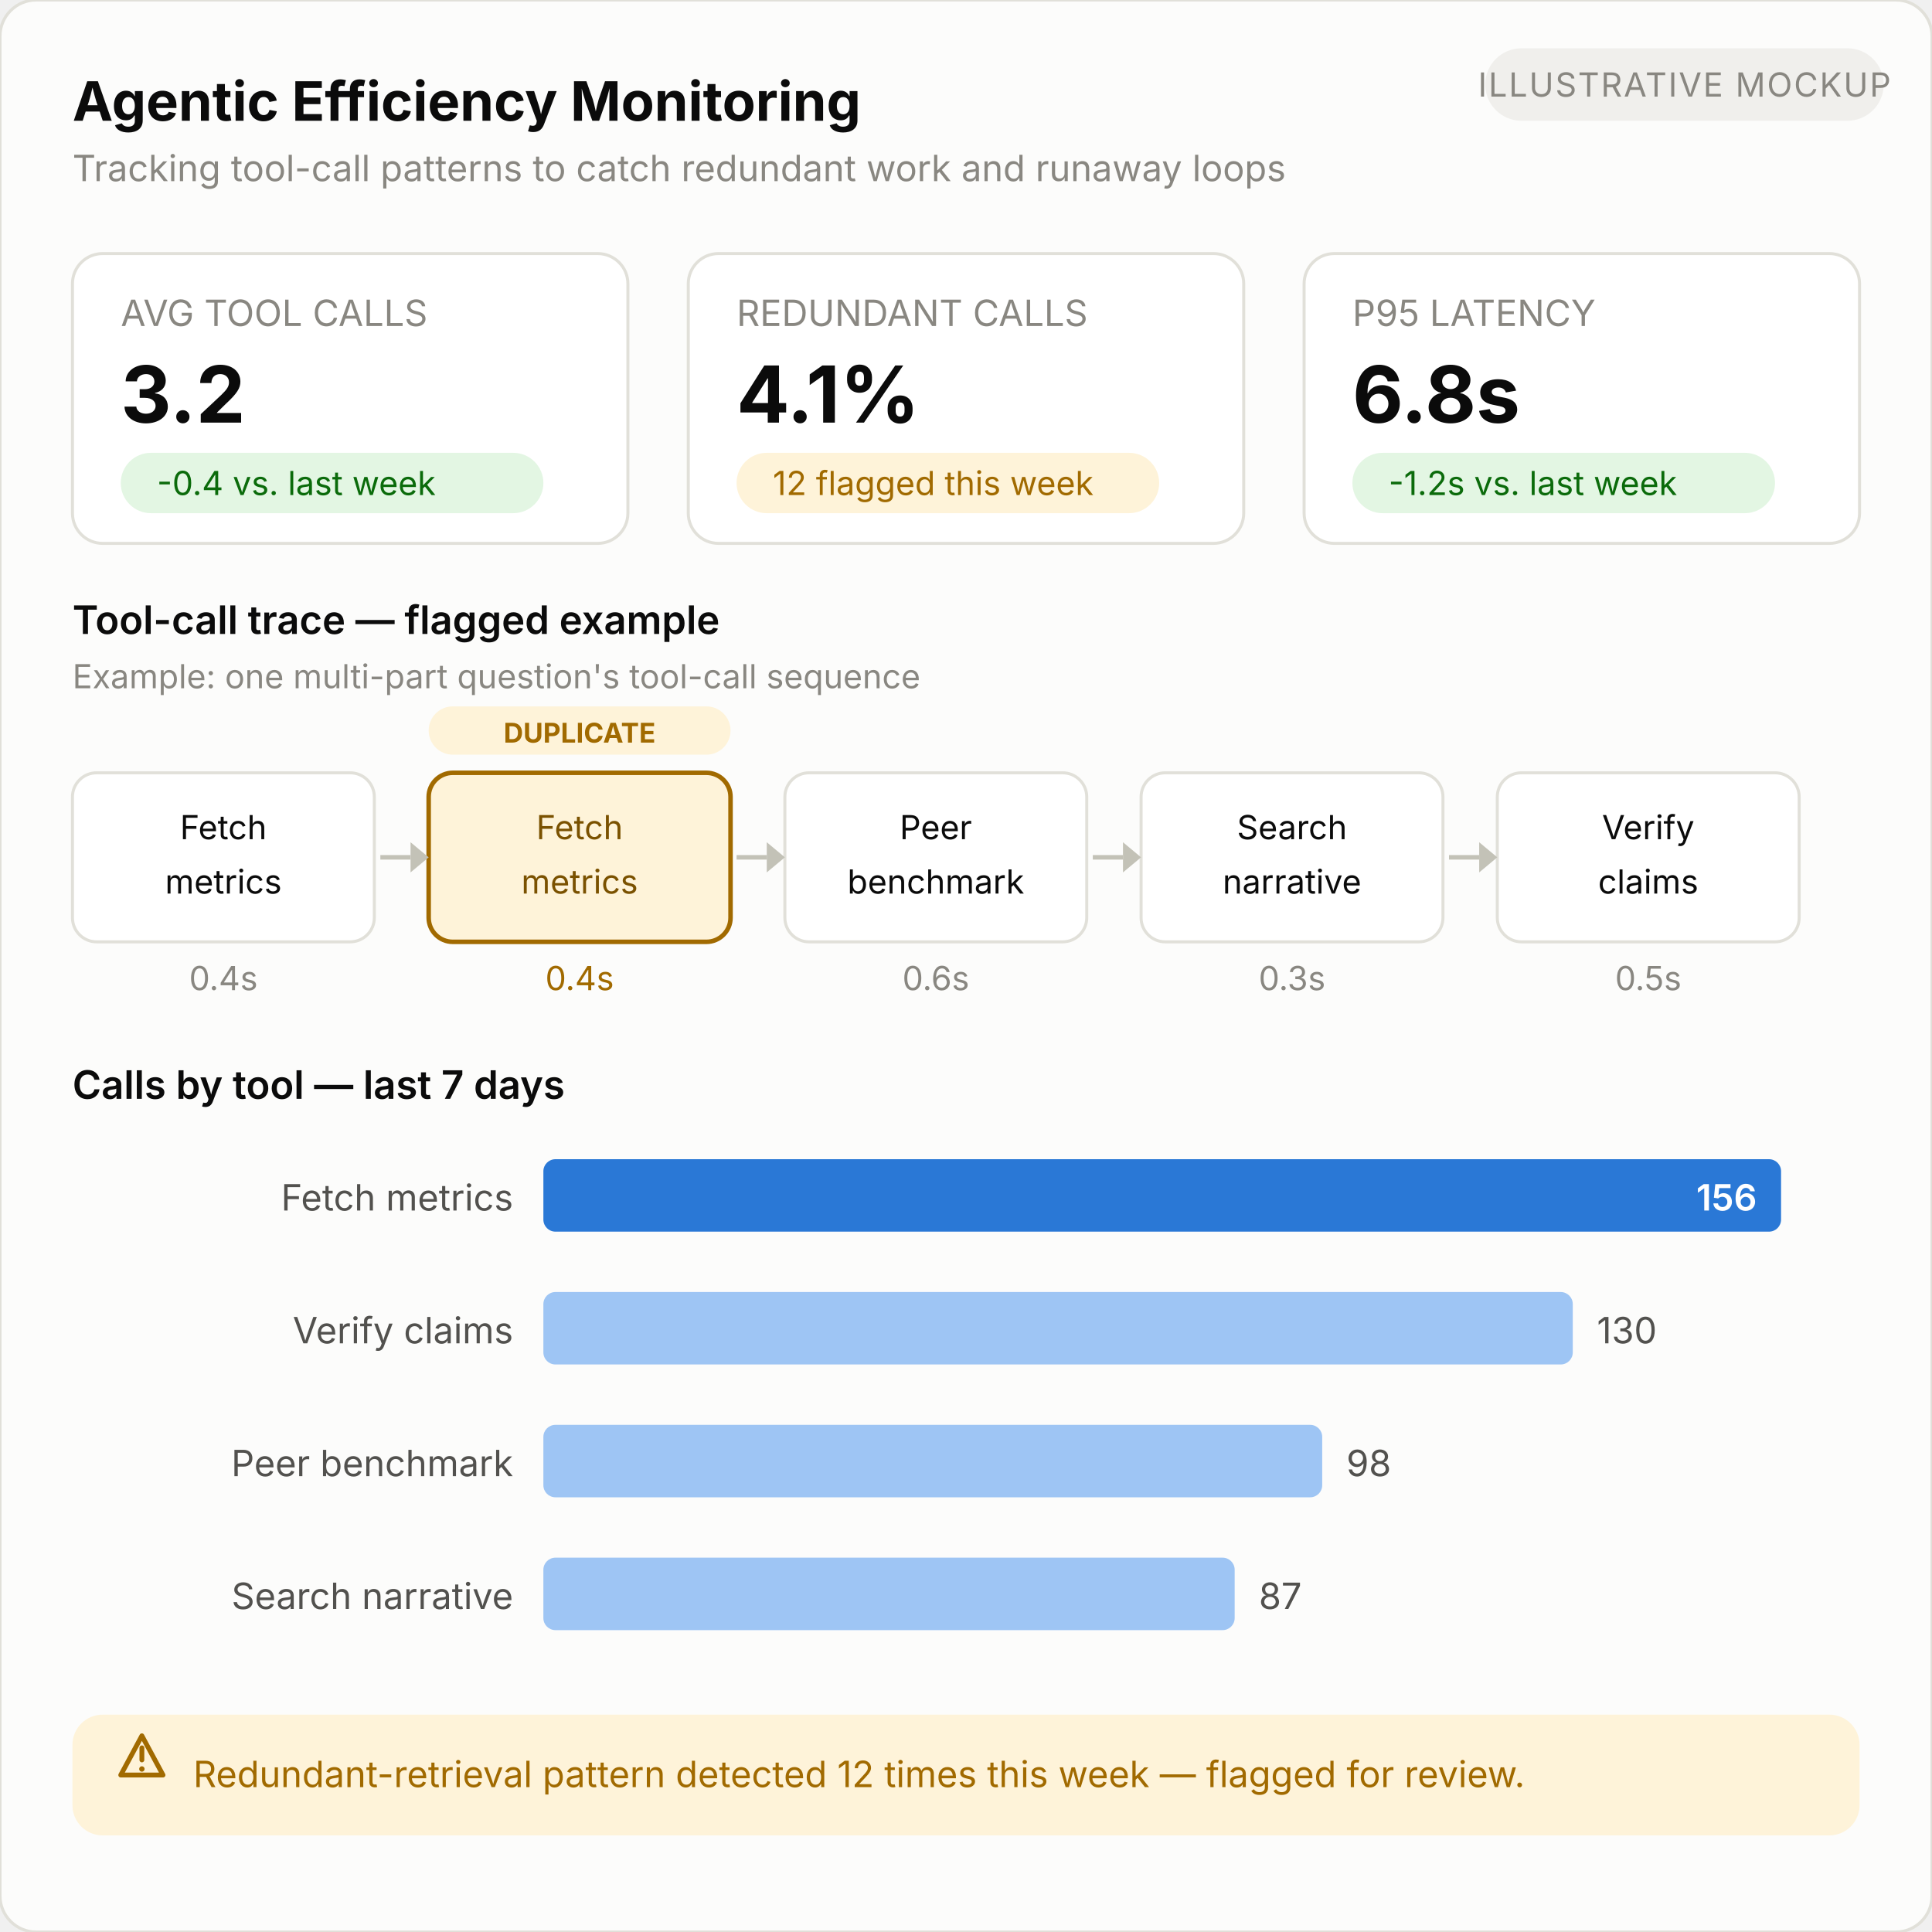
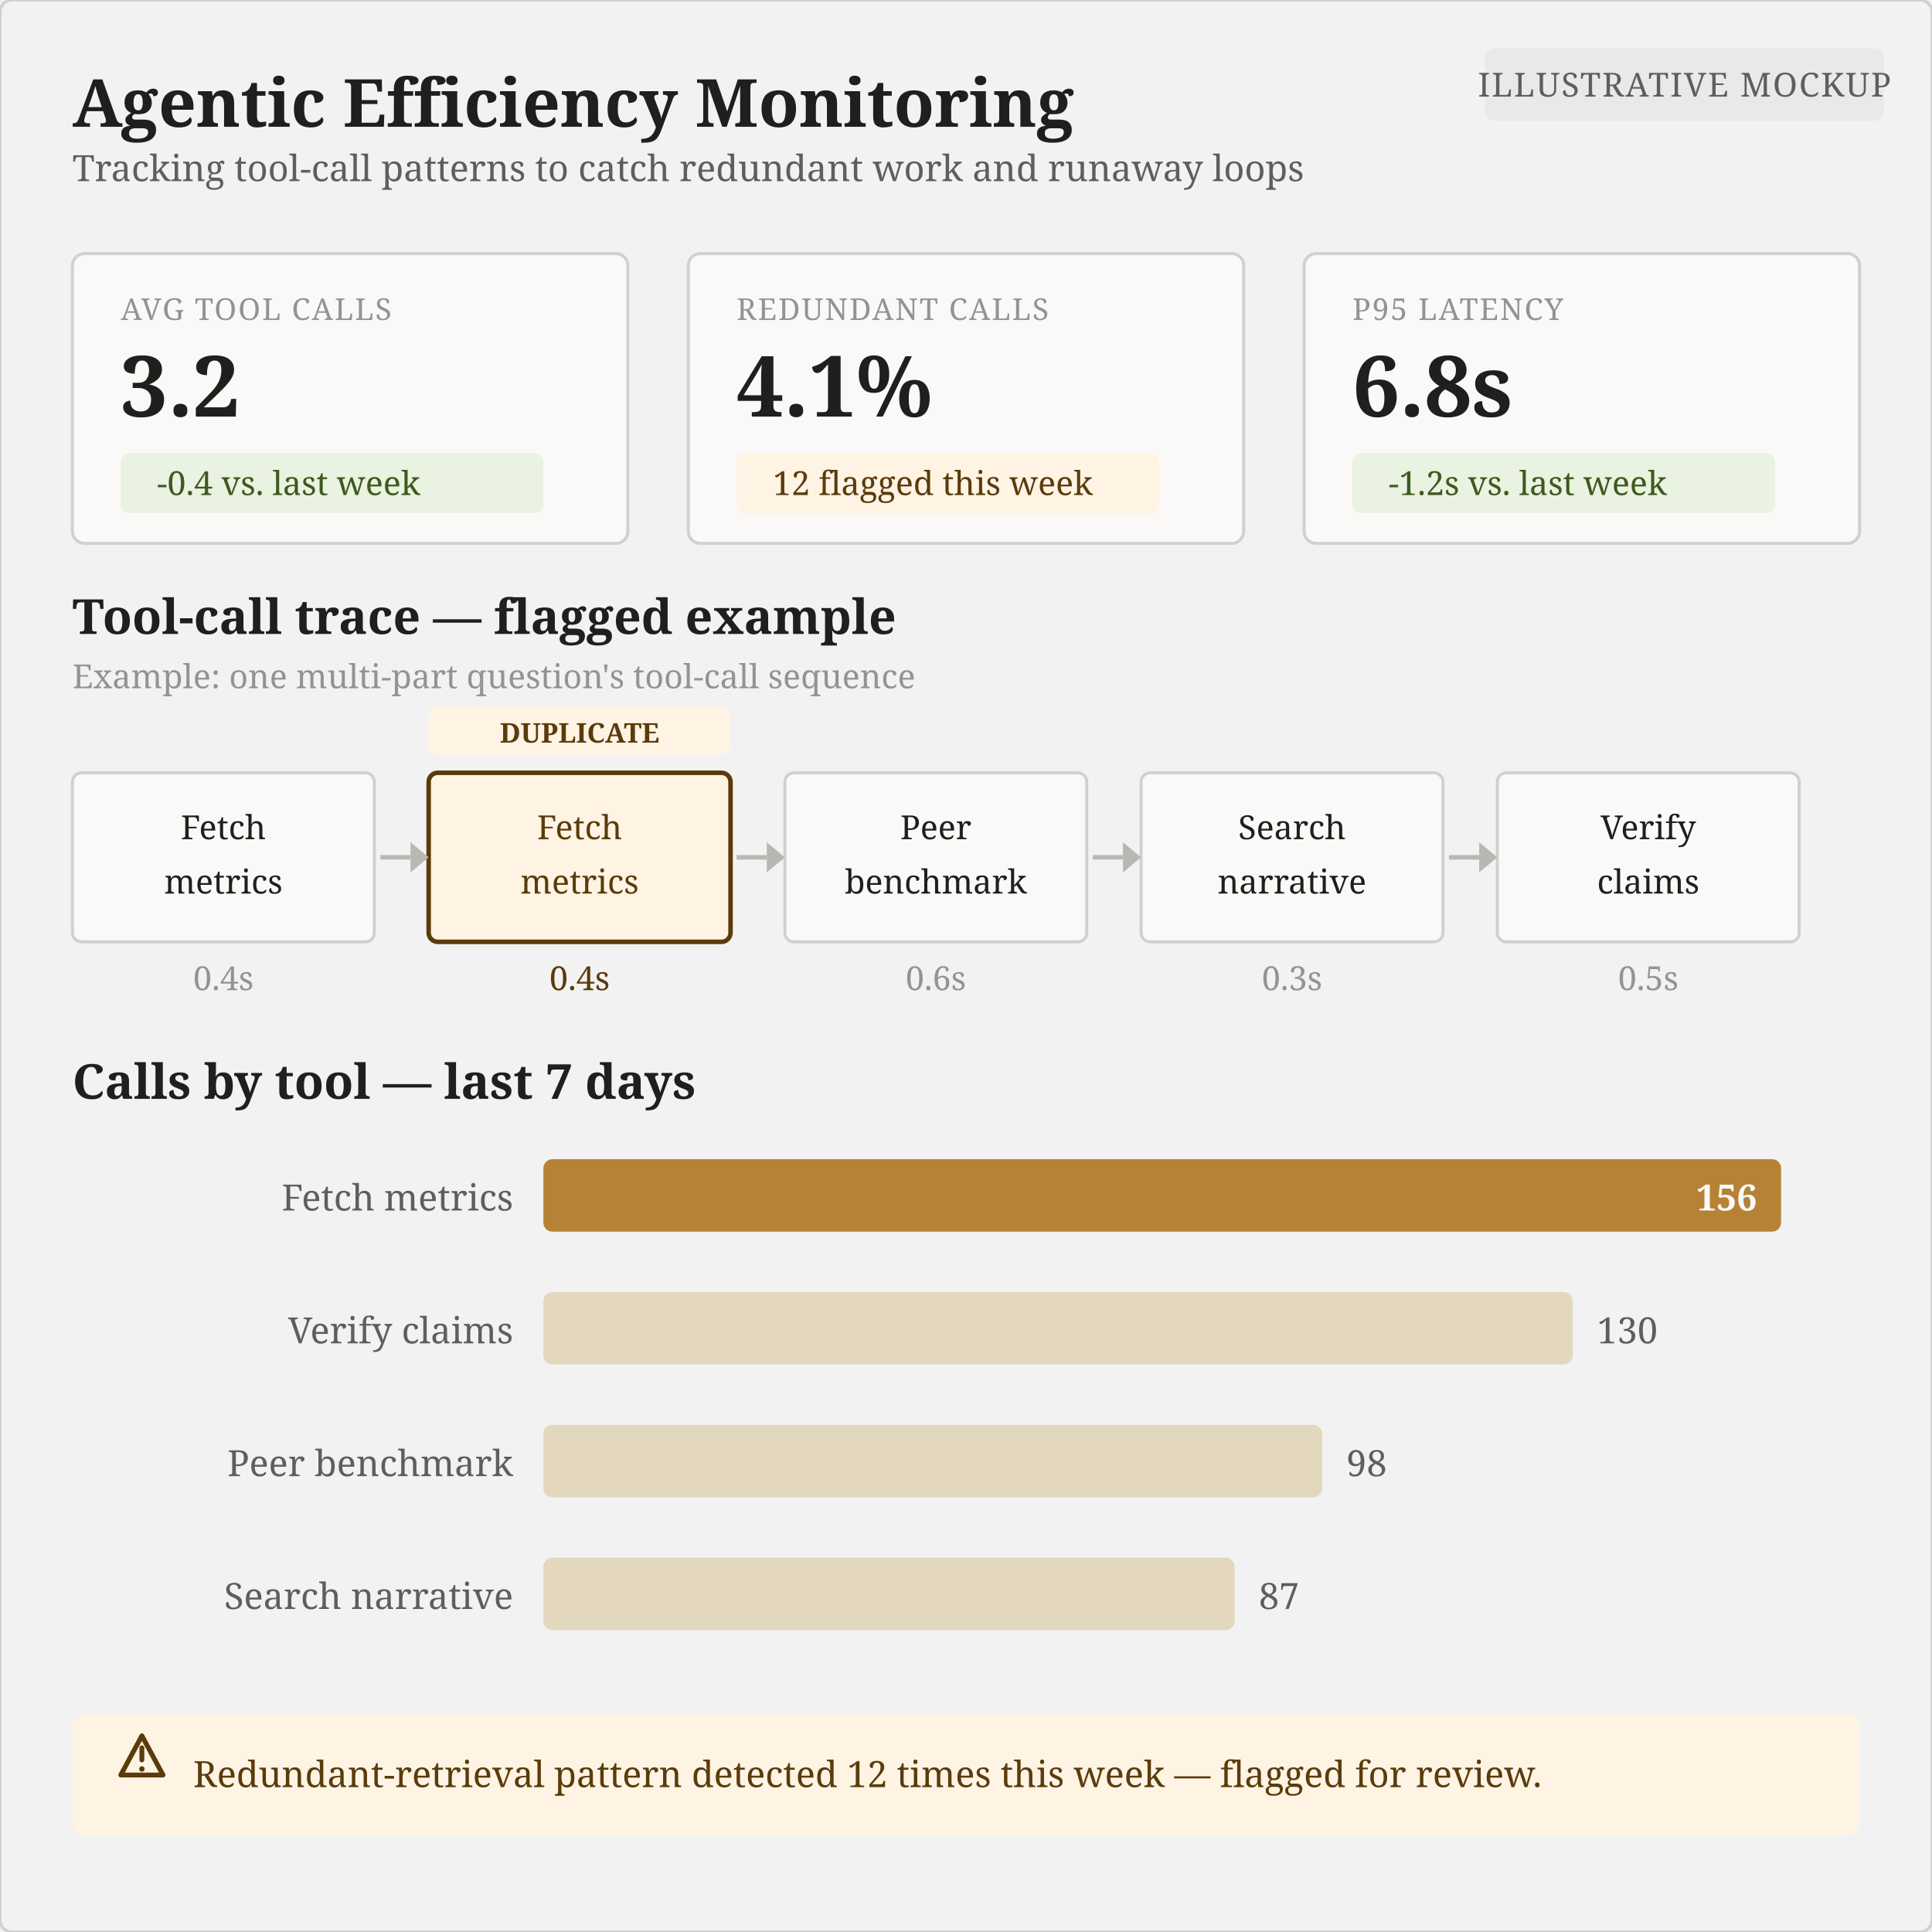
- <svg xmlns="http://www.w3.org/2000/svg" viewBox="0 0 640 640" font-family="system-ui, -apple-system, 'Segoe UI', sans-serif">
-   <rect x="0" y="0" width="640" height="640" rx="12" fill="#fcfcfb" stroke="#e1e0d9" stroke-width="1" />
-   <rect x="492" y="16" width="132" height="24" rx="12" fill="#f0efec" />
-   <text x="558" y="32" text-anchor="middle" font-size="11" letter-spacing="0.5" fill="#898781">ILLUSTRATIVE MOCKUP</text>
-   <text x="24" y="40" font-size="18" font-weight="700" fill="#0b0b0b">Agentic Efficiency Monitoring</text>
-   <text x="24" y="60" font-size="12" fill="#898781">Tracking tool-call patterns to catch redundant work and runaway loops</text>
-   <rect x="24" y="84" width="184" height="96" rx="10" fill="#ffffff" stroke="#e1e0d9" stroke-width="1" />
-   <text x="40" y="108" font-size="12" fill="#898781">AVG TOOL CALLS</text>
-   <text x="40" y="140" font-size="26" font-weight="700" fill="#0b0b0b">3.2</text>
-   <rect x="40" y="150" width="140" height="20" rx="10" fill="#e3f6e3" />
-   <text x="52" y="164" font-size="11" fill="#0b6b0b">-0.4 vs. last week</text>
-   <rect x="228" y="84" width="184" height="96" rx="10" fill="#ffffff" stroke="#e1e0d9" stroke-width="1" />
-   <text x="244" y="108" font-size="12" fill="#898781">REDUNDANT CALLS</text>
-   <text x="244" y="140" font-size="26" font-weight="700" fill="#0b0b0b">4.1%</text>
-   <rect x="244" y="150" width="140" height="20" rx="10" fill="#fef3d9" />
-   <text x="256" y="164" font-size="11" fill="#a16a00">12 flagged this week</text>
-   <rect x="432" y="84" width="184" height="96" rx="10" fill="#ffffff" stroke="#e1e0d9" stroke-width="1" />
-   <text x="448" y="108" font-size="12" fill="#898781">P95 LATENCY</text>
-   <text x="448" y="140" font-size="26" font-weight="700" fill="#0b0b0b">6.8s</text>
-   <rect x="448" y="150" width="140" height="20" rx="10" fill="#e3f6e3" />
-   <text x="460" y="164" font-size="11" fill="#0b6b0b">-1.2s vs. last week</text>
-   <text x="24" y="210" font-size="13" font-weight="600" fill="#0b0b0b">Tool-call trace — flagged example</text>
-   <text x="24" y="228" font-size="11" fill="#898781">Example: one multi-part question's tool-call sequence</text>
-   <rect x="142" y="234" width="100" height="16" rx="8" fill="#fef3d9" />
-   <text x="192" y="246" text-anchor="middle" font-size="9" font-weight="700" fill="#a16a00">DUPLICATE</text>
-   <rect x="24" y="256" width="100" height="56" rx="8" fill="#ffffff" stroke="#e1e0d9" stroke-width="1" />
-   <text x="74" y="278" text-anchor="middle" font-size="11" fill="#0b0b0b">Fetch</text>
-   <text x="74" y="296" text-anchor="middle" font-size="11" fill="#0b0b0b">metrics</text>
-   <text x="74" y="328" text-anchor="middle" font-size="11" fill="#898781">0.4s</text>
-   <rect x="142" y="256" width="100" height="56" rx="8" fill="#fef3d9" stroke="#a16a00" stroke-width="1.5" />
-   <text x="192" y="278" text-anchor="middle" font-size="11" fill="#7a5100">Fetch</text>
-   <text x="192" y="296" text-anchor="middle" font-size="11" fill="#7a5100">metrics</text>
-   <text x="192" y="328" text-anchor="middle" font-size="11" fill="#a16a00">0.4s</text>
-   <rect x="260" y="256" width="100" height="56" rx="8" fill="#ffffff" stroke="#e1e0d9" stroke-width="1" />
-   <text x="310" y="278" text-anchor="middle" font-size="11" fill="#0b0b0b">Peer</text>
-   <text x="310" y="296" text-anchor="middle" font-size="11" fill="#0b0b0b">benchmark</text>
-   <text x="310" y="328" text-anchor="middle" font-size="11" fill="#898781">0.6s</text>
-   <rect x="378" y="256" width="100" height="56" rx="8" fill="#ffffff" stroke="#e1e0d9" stroke-width="1" />
-   <text x="428" y="278" text-anchor="middle" font-size="11" fill="#0b0b0b">Search</text>
-   <text x="428" y="296" text-anchor="middle" font-size="11" fill="#0b0b0b">narrative</text>
-   <text x="428" y="328" text-anchor="middle" font-size="11" fill="#898781">0.3s</text>
-   <rect x="496" y="256" width="100" height="56" rx="8" fill="#ffffff" stroke="#e1e0d9" stroke-width="1" />
-   <text x="546" y="278" text-anchor="middle" font-size="11" fill="#0b0b0b">Verify</text>
-   <text x="546" y="296" text-anchor="middle" font-size="11" fill="#0b0b0b">claims</text>
-   <text x="546" y="328" text-anchor="middle" font-size="11" fill="#898781">0.5s</text>
-   <line x1="126" y1="284" x2="136" y2="284" stroke="#c3c2b7" stroke-width="1.5" />
-   <polygon points="136,279 136,289 142,284" fill="#c3c2b7" />
-   <line x1="244" y1="284" x2="254" y2="284" stroke="#c3c2b7" stroke-width="1.5" />
-   <polygon points="254,279 254,289 260,284" fill="#c3c2b7" />
-   <line x1="362" y1="284" x2="372" y2="284" stroke="#c3c2b7" stroke-width="1.5" />
-   <polygon points="372,279 372,289 378,284" fill="#c3c2b7" />
-   <line x1="480" y1="284" x2="490" y2="284" stroke="#c3c2b7" stroke-width="1.5" />
-   <polygon points="490,279 490,289 496,284" fill="#c3c2b7" />
-   <text x="24" y="364" font-size="13" font-weight="600" fill="#0b0b0b">Calls by tool — last 7 days</text>
-   <text x="170" y="401" text-anchor="end" font-size="12" fill="#52514e">Fetch metrics</text>
-   <rect x="180" y="384" width="410" height="24" rx="4" fill="#2a78d6" />
-   <text x="582" y="401" text-anchor="end" font-size="12" font-weight="600" fill="#ffffff">156</text>
-   <text x="170" y="445" text-anchor="end" font-size="12" fill="#52514e">Verify claims</text>
-   <rect x="180" y="428" width="341" height="24" rx="4" fill="#9ec5f4" />
-   <text x="529" y="445" font-size="12" fill="#52514e">130</text>
-   <text x="170" y="489" text-anchor="end" font-size="12" fill="#52514e">Peer benchmark</text>
-   <rect x="180" y="472" width="258" height="24" rx="4" fill="#9ec5f4" />
-   <text x="446" y="489" font-size="12" fill="#52514e">98</text>
-   <text x="170" y="533" text-anchor="end" font-size="12" fill="#52514e">Search narrative</text>
-   <rect x="180" y="516" width="229" height="24" rx="4" fill="#9ec5f4" />
-   <text x="417" y="533" font-size="12" fill="#52514e">87</text>
-   <rect x="24" y="568" width="592" height="40" rx="10" fill="#fef3d9" />
-   <polygon points="47,575 40,588 54,588" fill="none" stroke="#a16a00" stroke-width="1.6" stroke-linejoin="round" />
-   <line x1="47" y1="579" x2="47" y2="583" stroke="#a16a00" stroke-width="1.6" stroke-linecap="round" />
-   <circle cx="47" cy="586" r="0.9" fill="#a16a00" />
-   <text x="64" y="592" font-size="12" fill="#a16a00">Redundant-retrieval pattern detected 12 times this week — flagged for review.</text>
+ <svg xmlns="http://www.w3.org/2000/svg" viewBox="0 0 640 640" font-family="Lora, serif">
+   <rect x="0" y="0" width="640" height="640" rx="4" fill="#F3F2F2" stroke="#D1D0D0" stroke-width="1" />
+   <rect x="492" y="16" width="132" height="24" rx="3" fill="#EAE9E9" />
+   <text x="558" y="32" text-anchor="middle" font-size="11" letter-spacing="0.5" fill="#5F5E5D">ILLUSTRATIVE MOCKUP</text>
+   <text x="24" y="42" font-family="'Cormorant Garamond', serif" font-size="22" font-weight="600" fill="#201F1D">Agentic Efficiency Monitoring</text>
+   <text x="24" y="60" font-size="12" fill="#5F5E5D">Tracking tool-call patterns to catch redundant work and runaway loops</text>
+   <rect x="24" y="84" width="184" height="96" rx="4" fill="#FAF9F7" stroke="#D1D0D0" stroke-width="1" />
+   <text x="40" y="106" font-size="10" letter-spacing="0.5" fill="#949393">AVG TOOL CALLS</text>
+   <text x="40" y="138" font-family="'Cormorant Garamond', serif" font-size="28" font-weight="600" fill="#201F1D">3.2</text>
+   <rect x="40" y="150" width="140" height="20" rx="3" fill="#EAF2E1" />
+   <text x="52" y="164" font-size="11" fill="#3D5A1F">-0.4 vs. last week</text>
+   <rect x="228" y="84" width="184" height="96" rx="4" fill="#FAF9F7" stroke="#D1D0D0" stroke-width="1" />
+   <text x="244" y="106" font-size="10" letter-spacing="0.5" fill="#949393">REDUNDANT CALLS</text>
+   <text x="244" y="138" font-family="'Cormorant Garamond', serif" font-size="28" font-weight="600" fill="#201F1D">4.1%</text>
+   <rect x="244" y="150" width="140" height="20" rx="3" fill="#FFF3E4" />
+   <text x="256" y="164" font-size="11" fill="#5A3B0A">12 flagged this week</text>
+   <rect x="432" y="84" width="184" height="96" rx="4" fill="#FAF9F7" stroke="#D1D0D0" stroke-width="1" />
+   <text x="448" y="106" font-size="10" letter-spacing="0.5" fill="#949393">P95 LATENCY</text>
+   <text x="448" y="138" font-family="'Cormorant Garamond', serif" font-size="28" font-weight="600" fill="#201F1D">6.8s</text>
+   <rect x="448" y="150" width="140" height="20" rx="3" fill="#EAF2E1" />
+   <text x="460" y="164" font-size="11" fill="#3D5A1F">-1.2s vs. last week</text>
+   <text x="24" y="210" font-family="'Cormorant Garamond', serif" font-size="16" font-weight="600" fill="#201F1D">Tool-call trace — flagged example</text>
+   <text x="24" y="228" font-size="11" fill="#949393">Example: one multi-part question's tool-call sequence</text>
+   <rect x="142" y="234" width="100" height="16" rx="3" fill="#FFF3E4" />
+   <text x="192" y="246" text-anchor="middle" font-size="9" font-weight="700" fill="#5A3B0A">DUPLICATE</text>
+   <rect x="24" y="256" width="100" height="56" rx="3" fill="#FAF9F7" stroke="#D1D0D0" stroke-width="1" />
+   <text x="74" y="278" text-anchor="middle" font-size="11" fill="#201F1D">Fetch</text>
+   <text x="74" y="296" text-anchor="middle" font-size="11" fill="#201F1D">metrics</text>
+   <text x="74" y="328" text-anchor="middle" font-size="11" fill="#949393">0.4s</text>
+   <rect x="142" y="256" width="100" height="56" rx="3" fill="#FFF3E4" stroke="#5A3B0A" stroke-width="1.5" />
+   <text x="192" y="278" text-anchor="middle" font-size="11" fill="#5A3B0A">Fetch</text>
+   <text x="192" y="296" text-anchor="middle" font-size="11" fill="#5A3B0A">metrics</text>
+   <text x="192" y="328" text-anchor="middle" font-size="11" fill="#5A3B0A">0.4s</text>
+   <rect x="260" y="256" width="100" height="56" rx="3" fill="#FAF9F7" stroke="#D1D0D0" stroke-width="1" />
+   <text x="310" y="278" text-anchor="middle" font-size="11" fill="#201F1D">Peer</text>
+   <text x="310" y="296" text-anchor="middle" font-size="11" fill="#201F1D">benchmark</text>
+   <text x="310" y="328" text-anchor="middle" font-size="11" fill="#949393">0.6s</text>
+   <rect x="378" y="256" width="100" height="56" rx="3" fill="#FAF9F7" stroke="#D1D0D0" stroke-width="1" />
+   <text x="428" y="278" text-anchor="middle" font-size="11" fill="#201F1D">Search</text>
+   <text x="428" y="296" text-anchor="middle" font-size="11" fill="#201F1D">narrative</text>
+   <text x="428" y="328" text-anchor="middle" font-size="11" fill="#949393">0.3s</text>
+   <rect x="496" y="256" width="100" height="56" rx="3" fill="#FAF9F7" stroke="#D1D0D0" stroke-width="1" />
+   <text x="546" y="278" text-anchor="middle" font-size="11" fill="#201F1D">Verify</text>
+   <text x="546" y="296" text-anchor="middle" font-size="11" fill="#201F1D">claims</text>
+   <text x="546" y="328" text-anchor="middle" font-size="11" fill="#949393">0.5s</text>
+   <line x1="126" y1="284" x2="136" y2="284" stroke="#B9B7B1" stroke-width="1.5" />
+   <polygon points="136,279 136,289 142,284" fill="#B9B7B1" />
+   <line x1="244" y1="284" x2="254" y2="284" stroke="#B9B7B1" stroke-width="1.5" />
+   <polygon points="254,279 254,289 260,284" fill="#B9B7B1" />
+   <line x1="362" y1="284" x2="372" y2="284" stroke="#B9B7B1" stroke-width="1.5" />
+   <polygon points="372,279 372,289 378,284" fill="#B9B7B1" />
+   <line x1="480" y1="284" x2="490" y2="284" stroke="#B9B7B1" stroke-width="1.5" />
+   <polygon points="490,279 490,289 496,284" fill="#B9B7B1" />
+   <text x="24" y="364" font-family="'Cormorant Garamond', serif" font-size="16" font-weight="600" fill="#201F1D">Calls by tool — last 7 days</text>
+   <text x="170" y="401" text-anchor="end" font-size="12" fill="#5F5E5D">Fetch metrics</text>
+   <rect x="180" y="384" width="410" height="24" rx="3" fill="#B68235" />
+   <text x="582" y="401" text-anchor="end" font-size="12" font-weight="600" fill="#FAF9F7">156</text>
+   <text x="170" y="445" text-anchor="end" font-size="12" fill="#5F5E5D">Verify claims</text>
+   <rect x="180" y="428" width="341" height="24" rx="3" fill="#E3D7BE" />
+   <text x="529" y="445" font-size="12" fill="#5F5E5D">130</text>
+   <text x="170" y="489" text-anchor="end" font-size="12" fill="#5F5E5D">Peer benchmark</text>
+   <rect x="180" y="472" width="258" height="24" rx="3" fill="#E3D7BE" />
+   <text x="446" y="489" font-size="12" fill="#5F5E5D">98</text>
+   <text x="170" y="533" text-anchor="end" font-size="12" fill="#5F5E5D">Search narrative</text>
+   <rect x="180" y="516" width="229" height="24" rx="3" fill="#E3D7BE" />
+   <text x="417" y="533" font-size="12" fill="#5F5E5D">87</text>
+   <rect x="24" y="568" width="592" height="40" rx="4" fill="#FFF3E4" />
+   <polygon points="47,575 40,588 54,588" fill="none" stroke="#5A3B0A" stroke-width="1.6" stroke-linejoin="round" />
+   <line x1="47" y1="579" x2="47" y2="583" stroke="#5A3B0A" stroke-width="1.6" stroke-linecap="round" />
+   <circle cx="47" cy="586" r="0.9" fill="#5A3B0A" />
+   <text x="64" y="592" font-size="12" fill="#5A3B0A">Redundant-retrieval pattern detected 12 times this week — flagged for review.</text>
</svg>
